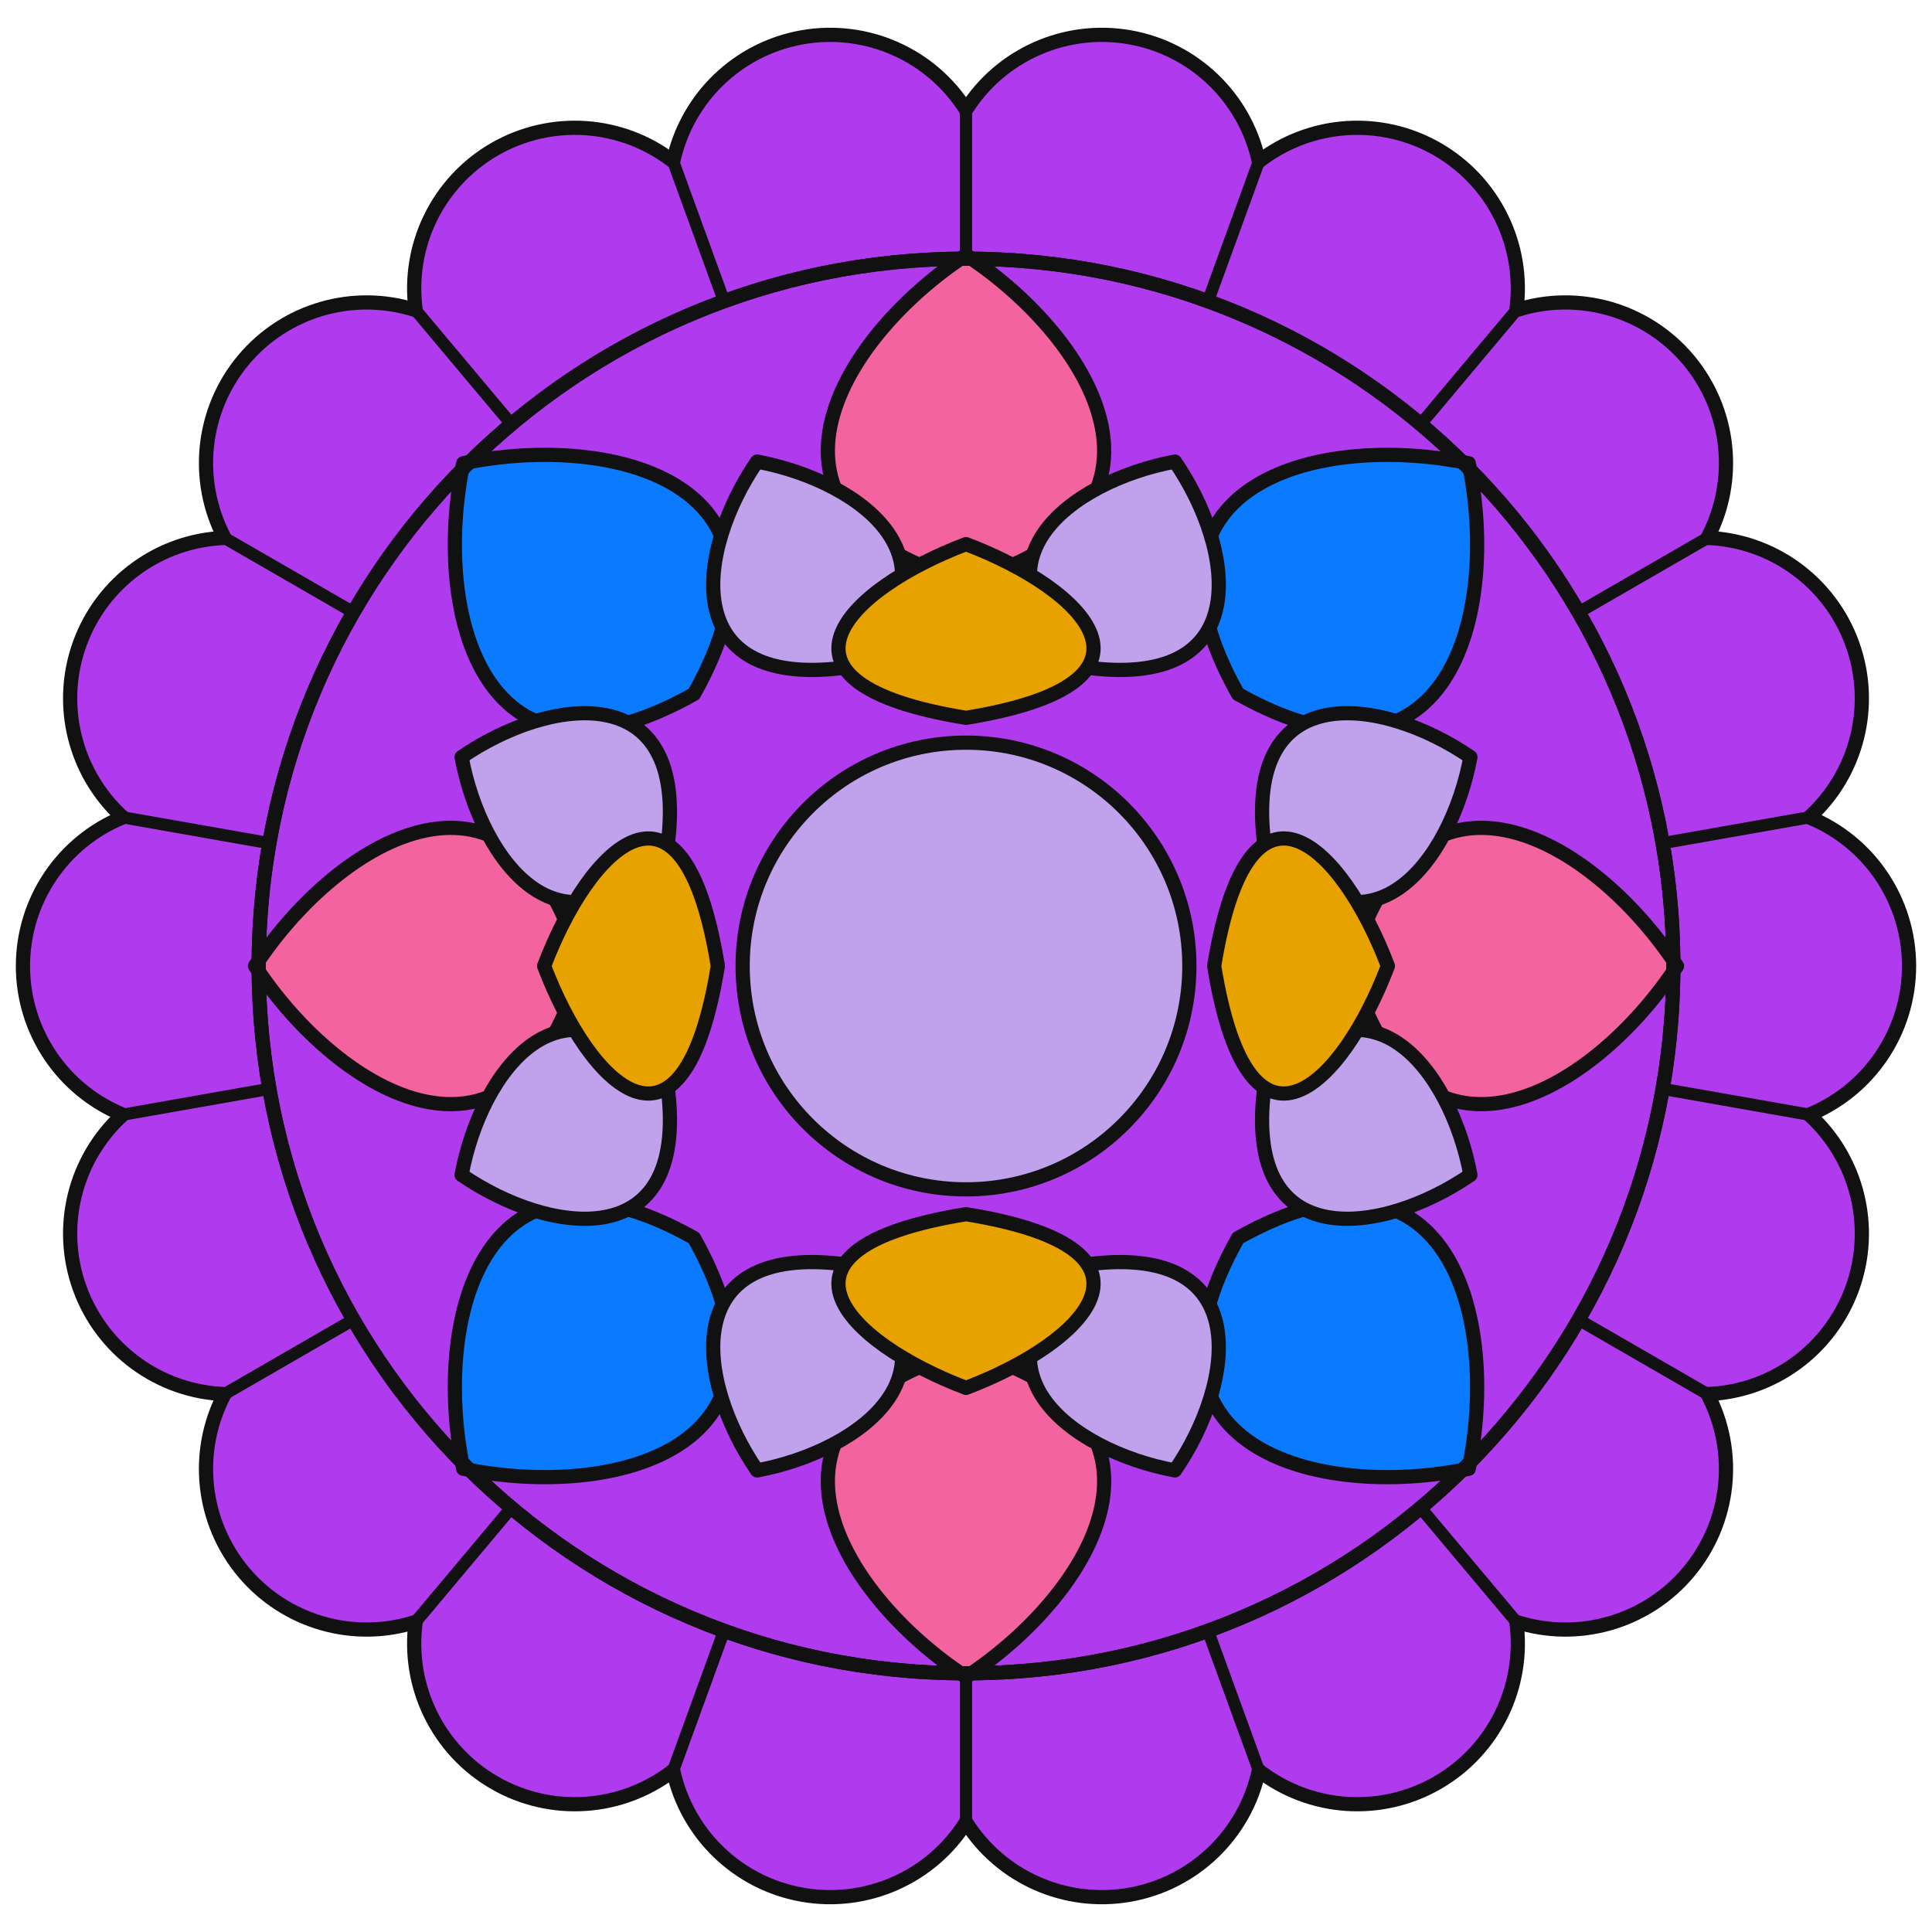
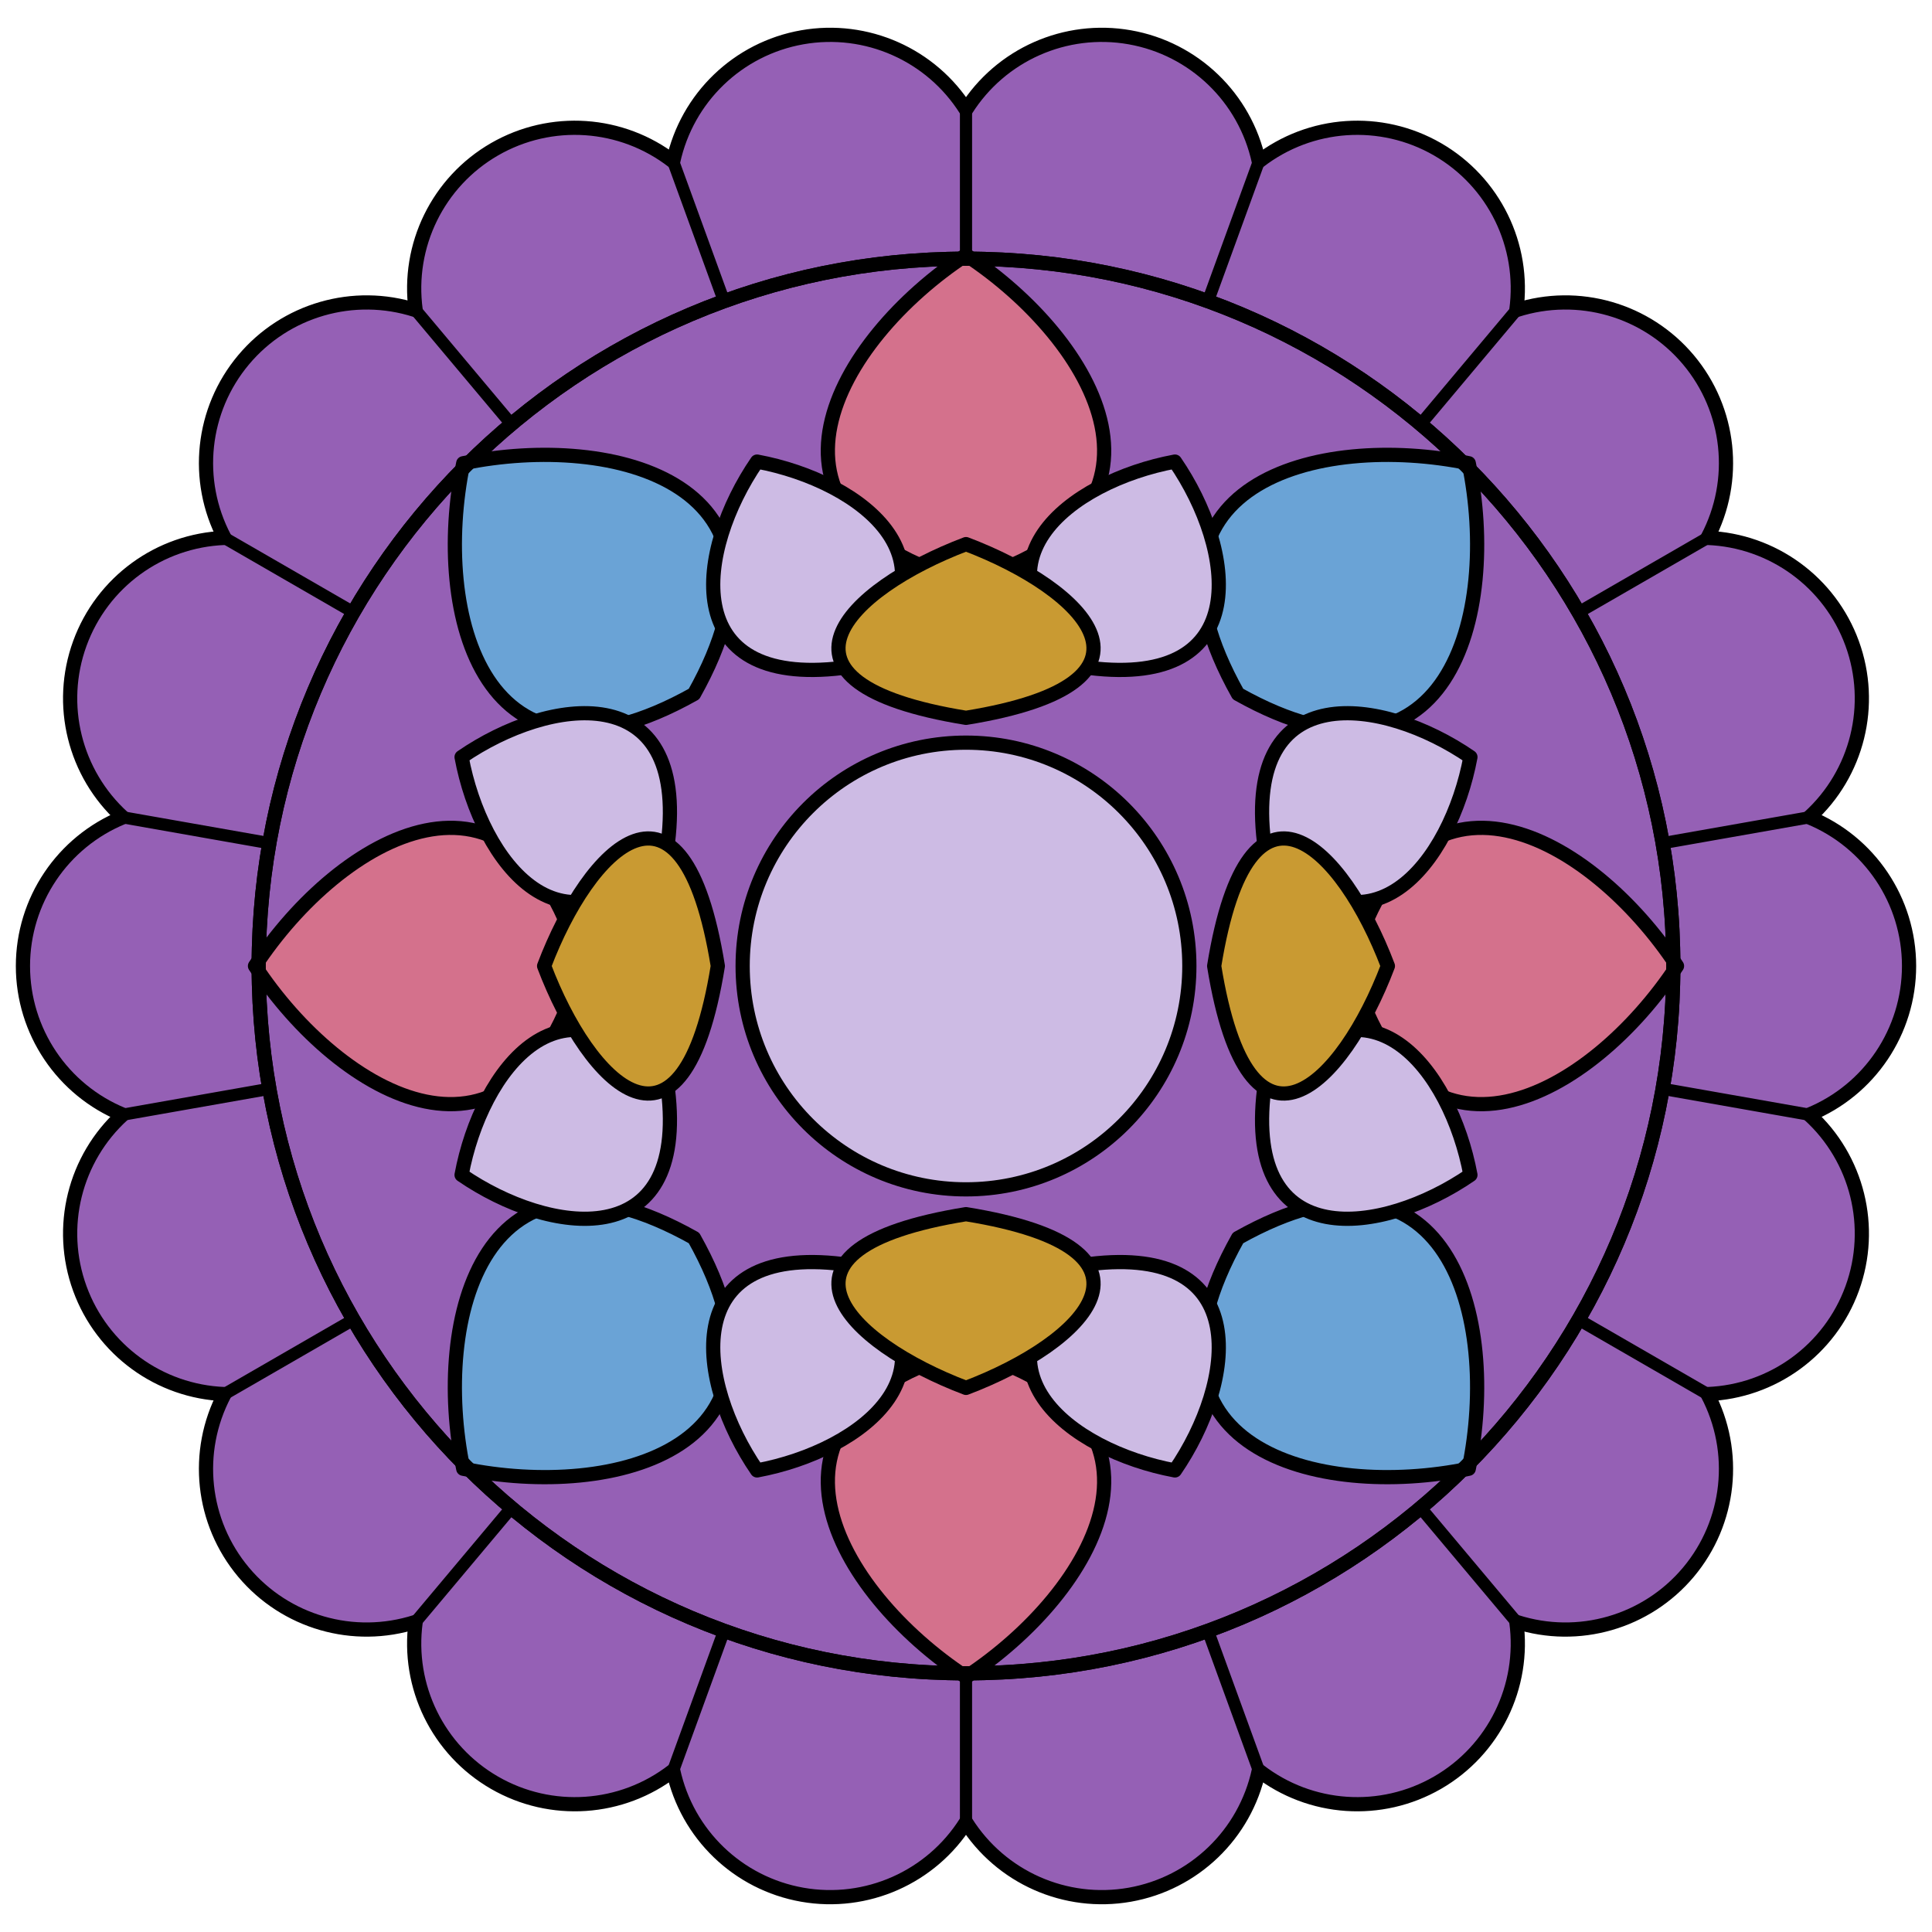
<svg xmlns="http://www.w3.org/2000/svg" width="168mm" height="168mm" viewBox="-84 -84 168 168">
  <g transform="scale(1.079)">
-     <path d="M0,-69 A12.943,12.943 0 0 1 23.599,-64.839 A12.943,12.943 0 0 1 44.352,-52.857 A12.943,12.943 0 0 1 59.756,-34.5 A12.943,12.943 0 0 1 67.952,-11.982 A12.943,12.943 0 0 1 67.952,11.982 A12.943,12.943 0 0 1 59.756,34.5 A12.943,12.943 0 0 1 44.352,52.857 A12.943,12.943 0 0 1 23.599,64.839 A12.943,12.943 0 0 1 0,69 A12.943,12.943 0 0 1 -23.599,64.839 A12.943,12.943 0 0 1 -44.352,52.857 A12.943,12.943 0 0 1 -59.756,34.5 A12.943,12.943 0 0 1 -67.952,11.982 A12.943,12.943 0 0 1 -67.952,-11.982 A12.943,12.943 0 0 1 -59.756,-34.5 A12.943,12.943 0 0 1 -44.352,-52.857 A12.943,12.943 0 0 1 -23.599,-64.839 A12.943,12.943 0 0 1 0,-69 Z" fill="#B03AEE" stroke="#111111" stroke-width="1.145" stroke-linejoin="round" stroke-linecap="round" />
-     <path d="M0,-57 L0,-69" fill="none" stroke="#111111" stroke-width="0.981" stroke-linejoin="round" stroke-linecap="round" />
-     <path d="M19.495,-53.562 L23.599,-64.839" fill="none" stroke="#111111" stroke-width="0.981" stroke-linejoin="round" stroke-linecap="round" />
-     <path d="M36.639,-43.665 L44.352,-52.857" fill="none" stroke="#111111" stroke-width="0.981" stroke-linejoin="round" stroke-linecap="round" />
-     <path d="M49.363,-28.5 L59.756,-34.5" fill="none" stroke="#111111" stroke-width="0.981" stroke-linejoin="round" stroke-linecap="round" />
-     <path d="M56.134,-9.898 L67.952,-11.982" fill="none" stroke="#111111" stroke-width="0.981" stroke-linejoin="round" stroke-linecap="round" />
-     <path d="M56.134,9.898 L67.952,11.982" fill="none" stroke="#111111" stroke-width="0.981" stroke-linejoin="round" stroke-linecap="round" />
-     <path d="M49.363,28.5 L59.756,34.5" fill="none" stroke="#111111" stroke-width="0.981" stroke-linejoin="round" stroke-linecap="round" />
-     <path d="M36.639,43.665 L44.352,52.857" fill="none" stroke="#111111" stroke-width="0.981" stroke-linejoin="round" stroke-linecap="round" />
-     <path d="M19.495,53.562 L23.599,64.839" fill="none" stroke="#111111" stroke-width="0.981" stroke-linejoin="round" stroke-linecap="round" />
-     <path d="M0,57 L0,69" fill="none" stroke="#111111" stroke-width="0.981" stroke-linejoin="round" stroke-linecap="round" />
-     <path d="M-19.495,53.562 L-23.599,64.839" fill="none" stroke="#111111" stroke-width="0.981" stroke-linejoin="round" stroke-linecap="round" />
-     <path d="M-36.639,43.665 L-44.352,52.857" fill="none" stroke="#111111" stroke-width="0.981" stroke-linejoin="round" stroke-linecap="round" />
-     <path d="M-49.363,28.5 L-59.756,34.5" fill="none" stroke="#111111" stroke-width="0.981" stroke-linejoin="round" stroke-linecap="round" />
-     <path d="M-56.134,9.898 L-67.952,11.982" fill="none" stroke="#111111" stroke-width="0.981" stroke-linejoin="round" stroke-linecap="round" />
-     <path d="M-56.134,-9.898 L-67.952,-11.982" fill="none" stroke="#111111" stroke-width="0.981" stroke-linejoin="round" stroke-linecap="round" />
-     <path d="M-49.363,-28.5 L-59.756,-34.5" fill="none" stroke="#111111" stroke-width="0.981" stroke-linejoin="round" stroke-linecap="round" />
-     <path d="M-36.639,-43.665 L-44.352,-52.857" fill="none" stroke="#111111" stroke-width="0.981" stroke-linejoin="round" stroke-linecap="round" />
-     <path d="M-19.495,-53.562 L-23.599,-64.839" fill="none" stroke="#111111" stroke-width="0.981" stroke-linejoin="round" stroke-linecap="round" />
-     <circle cx="0" cy="0" r="57" fill="#B03AEE" stroke="#111111" stroke-width="1.145" stroke-linejoin="round" stroke-linecap="round" />
+     <path d="M0,-69 A12.943,12.943 0 0 1 23.599,-64.839 A12.943,12.943 0 0 1 44.352,-52.857 A12.943,12.943 0 0 1 59.756,-34.5 A12.943,12.943 0 0 1 67.952,-11.982 A12.943,12.943 0 0 1 67.952,11.982 A12.943,12.943 0 0 1 59.756,34.5 A12.943,12.943 0 0 1 44.352,52.857 A12.943,12.943 0 0 1 23.599,64.839 A12.943,12.943 0 0 1 0,69 A12.943,12.943 0 0 1 -23.599,64.839 A12.943,12.943 0 0 1 -44.352,52.857 A12.943,12.943 0 0 1 -59.756,34.5 A12.943,12.943 0 0 1 -67.952,11.982 A12.943,12.943 0 0 1 -67.952,-11.982 A12.943,12.943 0 0 1 -59.756,-34.5 A12.943,12.943 0 0 1 -44.352,-52.857 A12.943,12.943 0 0 1 -23.599,-64.839 A12.943,12.943 0 0 1 0,-69 Z" fill="#9560B5" stroke="#000000" stroke-width="1.145" stroke-linejoin="round" stroke-linecap="round" />
+     <path d="M0,-57 L0,-69" fill="none" stroke="#000000" stroke-width="0.981" stroke-linejoin="round" stroke-linecap="round" />
+     <path d="M19.495,-53.562 L23.599,-64.839" fill="none" stroke="#000000" stroke-width="0.981" stroke-linejoin="round" stroke-linecap="round" />
+     <path d="M36.639,-43.665 L44.352,-52.857" fill="none" stroke="#000000" stroke-width="0.981" stroke-linejoin="round" stroke-linecap="round" />
+     <path d="M49.363,-28.5 L59.756,-34.5" fill="none" stroke="#000000" stroke-width="0.981" stroke-linejoin="round" stroke-linecap="round" />
+     <path d="M56.134,-9.898 L67.952,-11.982" fill="none" stroke="#000000" stroke-width="0.981" stroke-linejoin="round" stroke-linecap="round" />
+     <path d="M56.134,9.898 L67.952,11.982" fill="none" stroke="#000000" stroke-width="0.981" stroke-linejoin="round" stroke-linecap="round" />
+     <path d="M49.363,28.5 L59.756,34.5" fill="none" stroke="#000000" stroke-width="0.981" stroke-linejoin="round" stroke-linecap="round" />
+     <path d="M36.639,43.665 L44.352,52.857" fill="none" stroke="#000000" stroke-width="0.981" stroke-linejoin="round" stroke-linecap="round" />
+     <path d="M19.495,53.562 L23.599,64.839" fill="none" stroke="#000000" stroke-width="0.981" stroke-linejoin="round" stroke-linecap="round" />
+     <path d="M0,57 L0,69" fill="none" stroke="#000000" stroke-width="0.981" stroke-linejoin="round" stroke-linecap="round" />
+     <path d="M-19.495,53.562 L-23.599,64.839" fill="none" stroke="#000000" stroke-width="0.981" stroke-linejoin="round" stroke-linecap="round" />
+     <path d="M-36.639,43.665 L-44.352,52.857" fill="none" stroke="#000000" stroke-width="0.981" stroke-linejoin="round" stroke-linecap="round" />
+     <path d="M-49.363,28.5 L-59.756,34.5" fill="none" stroke="#000000" stroke-width="0.981" stroke-linejoin="round" stroke-linecap="round" />
+     <path d="M-56.134,9.898 L-67.952,11.982" fill="none" stroke="#000000" stroke-width="0.981" stroke-linejoin="round" stroke-linecap="round" />
+     <path d="M-56.134,-9.898 L-67.952,-11.982" fill="none" stroke="#000000" stroke-width="0.981" stroke-linejoin="round" stroke-linecap="round" />
+     <path d="M-49.363,-28.5 L-59.756,-34.5" fill="none" stroke="#000000" stroke-width="0.981" stroke-linejoin="round" stroke-linecap="round" />
+     <path d="M-36.639,-43.665 L-44.352,-52.857" fill="none" stroke="#000000" stroke-width="0.981" stroke-linejoin="round" stroke-linecap="round" />
+     <path d="M-19.495,-53.562 L-23.599,-64.839" fill="none" stroke="#000000" stroke-width="0.981" stroke-linejoin="round" stroke-linecap="round" />
+     <circle cx="0" cy="0" r="57" fill="#9560B5" stroke="#000000" stroke-width="1.145" stroke-linejoin="round" stroke-linecap="round" />
    <g class="petalo">
-       <path d="M0,-31 C18.72,-36.26 10.4,-50.462 0,-57.3 C-10.4,-50.462 -18.72,-36.26 0,-31 Z" fill="#F2639F" stroke="#111111" stroke-width="1.145" stroke-linejoin="round" stroke-linecap="round" />
+       <path d="M0,-31 C18.72,-36.26 10.4,-50.462 0,-57.3 C-10.4,-50.462 -18.72,-36.26 0,-31 Z" fill="#D4718C" stroke="#000000" stroke-width="1.145" stroke-linejoin="round" stroke-linecap="round" />
    </g>
    <g class="petalo">
-       <path d="M21.92,-21.92 C38.877,-12.403 43.036,-28.328 40.517,-40.517 C28.328,-43.036 12.403,-38.877 21.92,-21.92 Z" fill="#0A7BFF" stroke="#111111" stroke-width="1.145" stroke-linejoin="round" stroke-linecap="round" />
+       <path d="M21.92,-21.92 C38.877,-12.403 43.036,-28.328 40.517,-40.517 C28.328,-43.036 12.403,-38.877 21.92,-21.92 Z" fill="#6AA3D6" stroke="#000000" stroke-width="1.145" stroke-linejoin="round" stroke-linecap="round" />
    </g>
    <g class="petalo">
-       <path d="M31,0 C36.26,18.72 50.462,10.4 57.3,0 C50.462,-10.4 36.26,-18.72 31,0 Z" fill="#F2639F" stroke="#111111" stroke-width="1.145" stroke-linejoin="round" stroke-linecap="round" />
+       <path d="M31,0 C36.26,18.72 50.462,10.4 57.3,0 C50.462,-10.4 36.26,-18.72 31,0 Z" fill="#D4718C" stroke="#000000" stroke-width="1.145" stroke-linejoin="round" stroke-linecap="round" />
    </g>
    <g class="petalo">
-       <path d="M21.92,21.92 C12.403,38.877 28.328,43.036 40.517,40.517 C43.036,28.328 38.877,12.403 21.92,21.92 Z" fill="#0A7BFF" stroke="#111111" stroke-width="1.145" stroke-linejoin="round" stroke-linecap="round" />
+       <path d="M21.92,21.92 C12.403,38.877 28.328,43.036 40.517,40.517 C43.036,28.328 38.877,12.403 21.92,21.92 Z" fill="#6AA3D6" stroke="#000000" stroke-width="1.145" stroke-linejoin="round" stroke-linecap="round" />
    </g>
    <g class="petalo">
-       <path d="M0,31 C-18.72,36.26 -10.4,50.462 0,57.3 C10.4,50.462 18.72,36.26 0,31 Z" fill="#F2639F" stroke="#111111" stroke-width="1.145" stroke-linejoin="round" stroke-linecap="round" />
+       <path d="M0,31 C-18.72,36.26 -10.4,50.462 0,57.3 C10.4,50.462 18.72,36.26 0,31 Z" fill="#D4718C" stroke="#000000" stroke-width="1.145" stroke-linejoin="round" stroke-linecap="round" />
    </g>
    <g class="petalo">
-       <path d="M-21.92,21.92 C-38.877,12.403 -43.036,28.328 -40.517,40.517 C-28.328,43.036 -12.403,38.877 -21.92,21.92 Z" fill="#0A7BFF" stroke="#111111" stroke-width="1.145" stroke-linejoin="round" stroke-linecap="round" />
+       <path d="M-21.92,21.92 C-38.877,12.403 -43.036,28.328 -40.517,40.517 C-28.328,43.036 -12.403,38.877 -21.92,21.92 Z" fill="#6AA3D6" stroke="#000000" stroke-width="1.145" stroke-linejoin="round" stroke-linecap="round" />
    </g>
    <g class="petalo">
-       <path d="M-31,0 C-36.26,-18.72 -50.462,-10.4 -57.3,0 C-50.462,10.4 -36.26,18.72 -31,0 Z" fill="#F2639F" stroke="#111111" stroke-width="1.145" stroke-linejoin="round" stroke-linecap="round" />
+       <path d="M-31,0 C-36.26,-18.72 -50.462,-10.4 -57.3,0 C-50.462,10.4 -36.26,18.72 -31,0 Z" fill="#D4718C" stroke="#000000" stroke-width="1.145" stroke-linejoin="round" stroke-linecap="round" />
    </g>
    <g class="petalo">
-       <path d="M-21.92,-21.92 C-12.403,-38.877 -28.328,-43.036 -40.517,-40.517 C-43.036,-28.328 -38.877,-12.403 -21.92,-21.92 Z" fill="#0A7BFF" stroke="#111111" stroke-width="1.145" stroke-linejoin="round" stroke-linecap="round" />
+       <path d="M-21.92,-21.92 C-12.403,-38.877 -28.328,-43.036 -40.517,-40.517 C-43.036,-28.328 -38.877,-12.403 -21.92,-21.92 Z" fill="#6AA3D6" stroke="#000000" stroke-width="1.145" stroke-linejoin="round" stroke-linecap="round" />
    </g>
    <g class="petalo">
-       <path d="M9.95,-24.021 C23.301,-22.387 21.699,-33.572 16.838,-40.651 C8.395,-39.082 -0.646,-32.306 9.95,-24.021 Z" fill="#BFA2EB" stroke="#111111" stroke-width="1.145" stroke-linejoin="round" stroke-linecap="round" />
+       <path d="M9.95,-24.021 C23.301,-22.387 21.699,-33.572 16.838,-40.651 C8.395,-39.082 -0.646,-32.306 9.95,-24.021 Z" fill="#CDBBE4" stroke="#000000" stroke-width="1.145" stroke-linejoin="round" stroke-linecap="round" />
    </g>
    <g class="petalo">
-       <path d="M24.021,-9.95 C32.306,0.646 39.082,-8.395 40.651,-16.838 C33.572,-21.699 22.387,-23.301 24.021,-9.95 Z" fill="#BFA2EB" stroke="#111111" stroke-width="1.145" stroke-linejoin="round" stroke-linecap="round" />
+       <path d="M24.021,-9.95 C32.306,0.646 39.082,-8.395 40.651,-16.838 C33.572,-21.699 22.387,-23.301 24.021,-9.95 Z" fill="#CDBBE4" stroke="#000000" stroke-width="1.145" stroke-linejoin="round" stroke-linecap="round" />
    </g>
    <g class="petalo">
-       <path d="M24.021,9.95 C22.387,23.301 33.572,21.699 40.651,16.838 C39.082,8.395 32.306,-0.646 24.021,9.95 Z" fill="#BFA2EB" stroke="#111111" stroke-width="1.145" stroke-linejoin="round" stroke-linecap="round" />
+       <path d="M24.021,9.95 C22.387,23.301 33.572,21.699 40.651,16.838 C39.082,8.395 32.306,-0.646 24.021,9.95 Z" fill="#CDBBE4" stroke="#000000" stroke-width="1.145" stroke-linejoin="round" stroke-linecap="round" />
    </g>
    <g class="petalo">
-       <path d="M9.95,24.021 C-0.646,32.306 8.395,39.082 16.838,40.651 C21.699,33.572 23.301,22.387 9.95,24.021 Z" fill="#BFA2EB" stroke="#111111" stroke-width="1.145" stroke-linejoin="round" stroke-linecap="round" />
+       <path d="M9.95,24.021 C-0.646,32.306 8.395,39.082 16.838,40.651 C21.699,33.572 23.301,22.387 9.95,24.021 Z" fill="#CDBBE4" stroke="#000000" stroke-width="1.145" stroke-linejoin="round" stroke-linecap="round" />
    </g>
    <g class="petalo">
-       <path d="M-9.95,24.021 C-23.301,22.387 -21.699,33.572 -16.838,40.651 C-8.395,39.082 0.646,32.306 -9.95,24.021 Z" fill="#BFA2EB" stroke="#111111" stroke-width="1.145" stroke-linejoin="round" stroke-linecap="round" />
+       <path d="M-9.95,24.021 C-23.301,22.387 -21.699,33.572 -16.838,40.651 C-8.395,39.082 0.646,32.306 -9.95,24.021 Z" fill="#CDBBE4" stroke="#000000" stroke-width="1.145" stroke-linejoin="round" stroke-linecap="round" />
    </g>
    <g class="petalo">
-       <path d="M-24.021,9.95 C-32.306,-0.646 -39.082,8.395 -40.651,16.838 C-33.572,21.699 -22.387,23.301 -24.021,9.95 Z" fill="#BFA2EB" stroke="#111111" stroke-width="1.145" stroke-linejoin="round" stroke-linecap="round" />
+       <path d="M-24.021,9.95 C-32.306,-0.646 -39.082,8.395 -40.651,16.838 C-33.572,21.699 -22.387,23.301 -24.021,9.95 Z" fill="#CDBBE4" stroke="#000000" stroke-width="1.145" stroke-linejoin="round" stroke-linecap="round" />
    </g>
    <g class="petalo">
-       <path d="M-24.021,-9.95 C-22.387,-23.301 -33.572,-21.699 -40.651,-16.838 C-39.082,-8.395 -32.306,0.646 -24.021,-9.95 Z" fill="#BFA2EB" stroke="#111111" stroke-width="1.145" stroke-linejoin="round" stroke-linecap="round" />
+       <path d="M-24.021,-9.95 C-22.387,-23.301 -33.572,-21.699 -40.651,-16.838 C-39.082,-8.395 -32.306,0.646 -24.021,-9.95 Z" fill="#CDBBE4" stroke="#000000" stroke-width="1.145" stroke-linejoin="round" stroke-linecap="round" />
    </g>
    <g class="petalo">
-       <path d="M-9.95,-24.021 C0.646,-32.306 -8.395,-39.082 -16.838,-40.651 C-21.699,-33.572 -23.301,-22.387 -9.95,-24.021 Z" fill="#BFA2EB" stroke="#111111" stroke-width="1.145" stroke-linejoin="round" stroke-linecap="round" />
+       <path d="M-9.95,-24.021 C0.646,-32.306 -8.395,-39.082 -16.838,-40.651 C-21.699,-33.572 -23.301,-22.387 -9.95,-24.021 Z" fill="#CDBBE4" stroke="#000000" stroke-width="1.145" stroke-linejoin="round" stroke-linecap="round" />
    </g>
    <g class="petalo">
-       <path d="M0,-20 C17.28,-22.8 9.6,-30.36 0,-34 C-9.6,-30.36 -17.28,-22.8 0,-20 Z" fill="#E8A200" stroke="#111111" stroke-width="1.145" stroke-linejoin="round" stroke-linecap="round" />
+       <path d="M0,-20 C17.28,-22.8 9.6,-30.36 0,-34 C-9.6,-30.36 -17.28,-22.8 0,-20 Z" fill="#C99A32" stroke="#000000" stroke-width="1.145" stroke-linejoin="round" stroke-linecap="round" />
    </g>
    <g class="petalo">
-       <path d="M20,0 C22.8,17.28 30.36,9.6 34,0 C30.36,-9.6 22.8,-17.28 20,0 Z" fill="#E8A200" stroke="#111111" stroke-width="1.145" stroke-linejoin="round" stroke-linecap="round" />
+       <path d="M20,0 C22.8,17.28 30.36,9.6 34,0 C30.36,-9.6 22.8,-17.28 20,0 Z" fill="#C99A32" stroke="#000000" stroke-width="1.145" stroke-linejoin="round" stroke-linecap="round" />
    </g>
    <g class="petalo">
-       <path d="M0,20 C-17.28,22.8 -9.6,30.36 0,34 C9.6,30.36 17.28,22.8 0,20 Z" fill="#E8A200" stroke="#111111" stroke-width="1.145" stroke-linejoin="round" stroke-linecap="round" />
+       <path d="M0,20 C-17.28,22.8 -9.6,30.36 0,34 C9.6,30.36 17.28,22.8 0,20 Z" fill="#C99A32" stroke="#000000" stroke-width="1.145" stroke-linejoin="round" stroke-linecap="round" />
    </g>
    <g class="petalo">
-       <path d="M-20,0 C-22.8,-17.28 -30.36,-9.6 -34,0 C-30.36,9.6 -22.8,17.28 -20,0 Z" fill="#E8A200" stroke="#111111" stroke-width="1.145" stroke-linejoin="round" stroke-linecap="round" />
+       <path d="M-20,0 C-22.8,-17.28 -30.36,-9.6 -34,0 C-30.36,9.6 -22.8,17.28 -20,0 Z" fill="#C99A32" stroke="#000000" stroke-width="1.145" stroke-linejoin="round" stroke-linecap="round" />
    </g>
-     <circle cx="0" cy="0" r="57" fill="none" stroke="#111111" stroke-width="1.145" stroke-linejoin="round" stroke-linecap="round" />
-     <circle cx="0" cy="0" r="18" fill="#BFA2EB" stroke="#111111" stroke-width="1.145" stroke-linejoin="round" stroke-linecap="round" />
+     <circle cx="0" cy="0" r="57" fill="none" stroke="#000000" stroke-width="1.145" stroke-linejoin="round" stroke-linecap="round" />
+     <circle cx="0" cy="0" r="18" fill="#CDBBE4" stroke="#000000" stroke-width="1.145" stroke-linejoin="round" stroke-linecap="round" />
  </g>
</svg>
